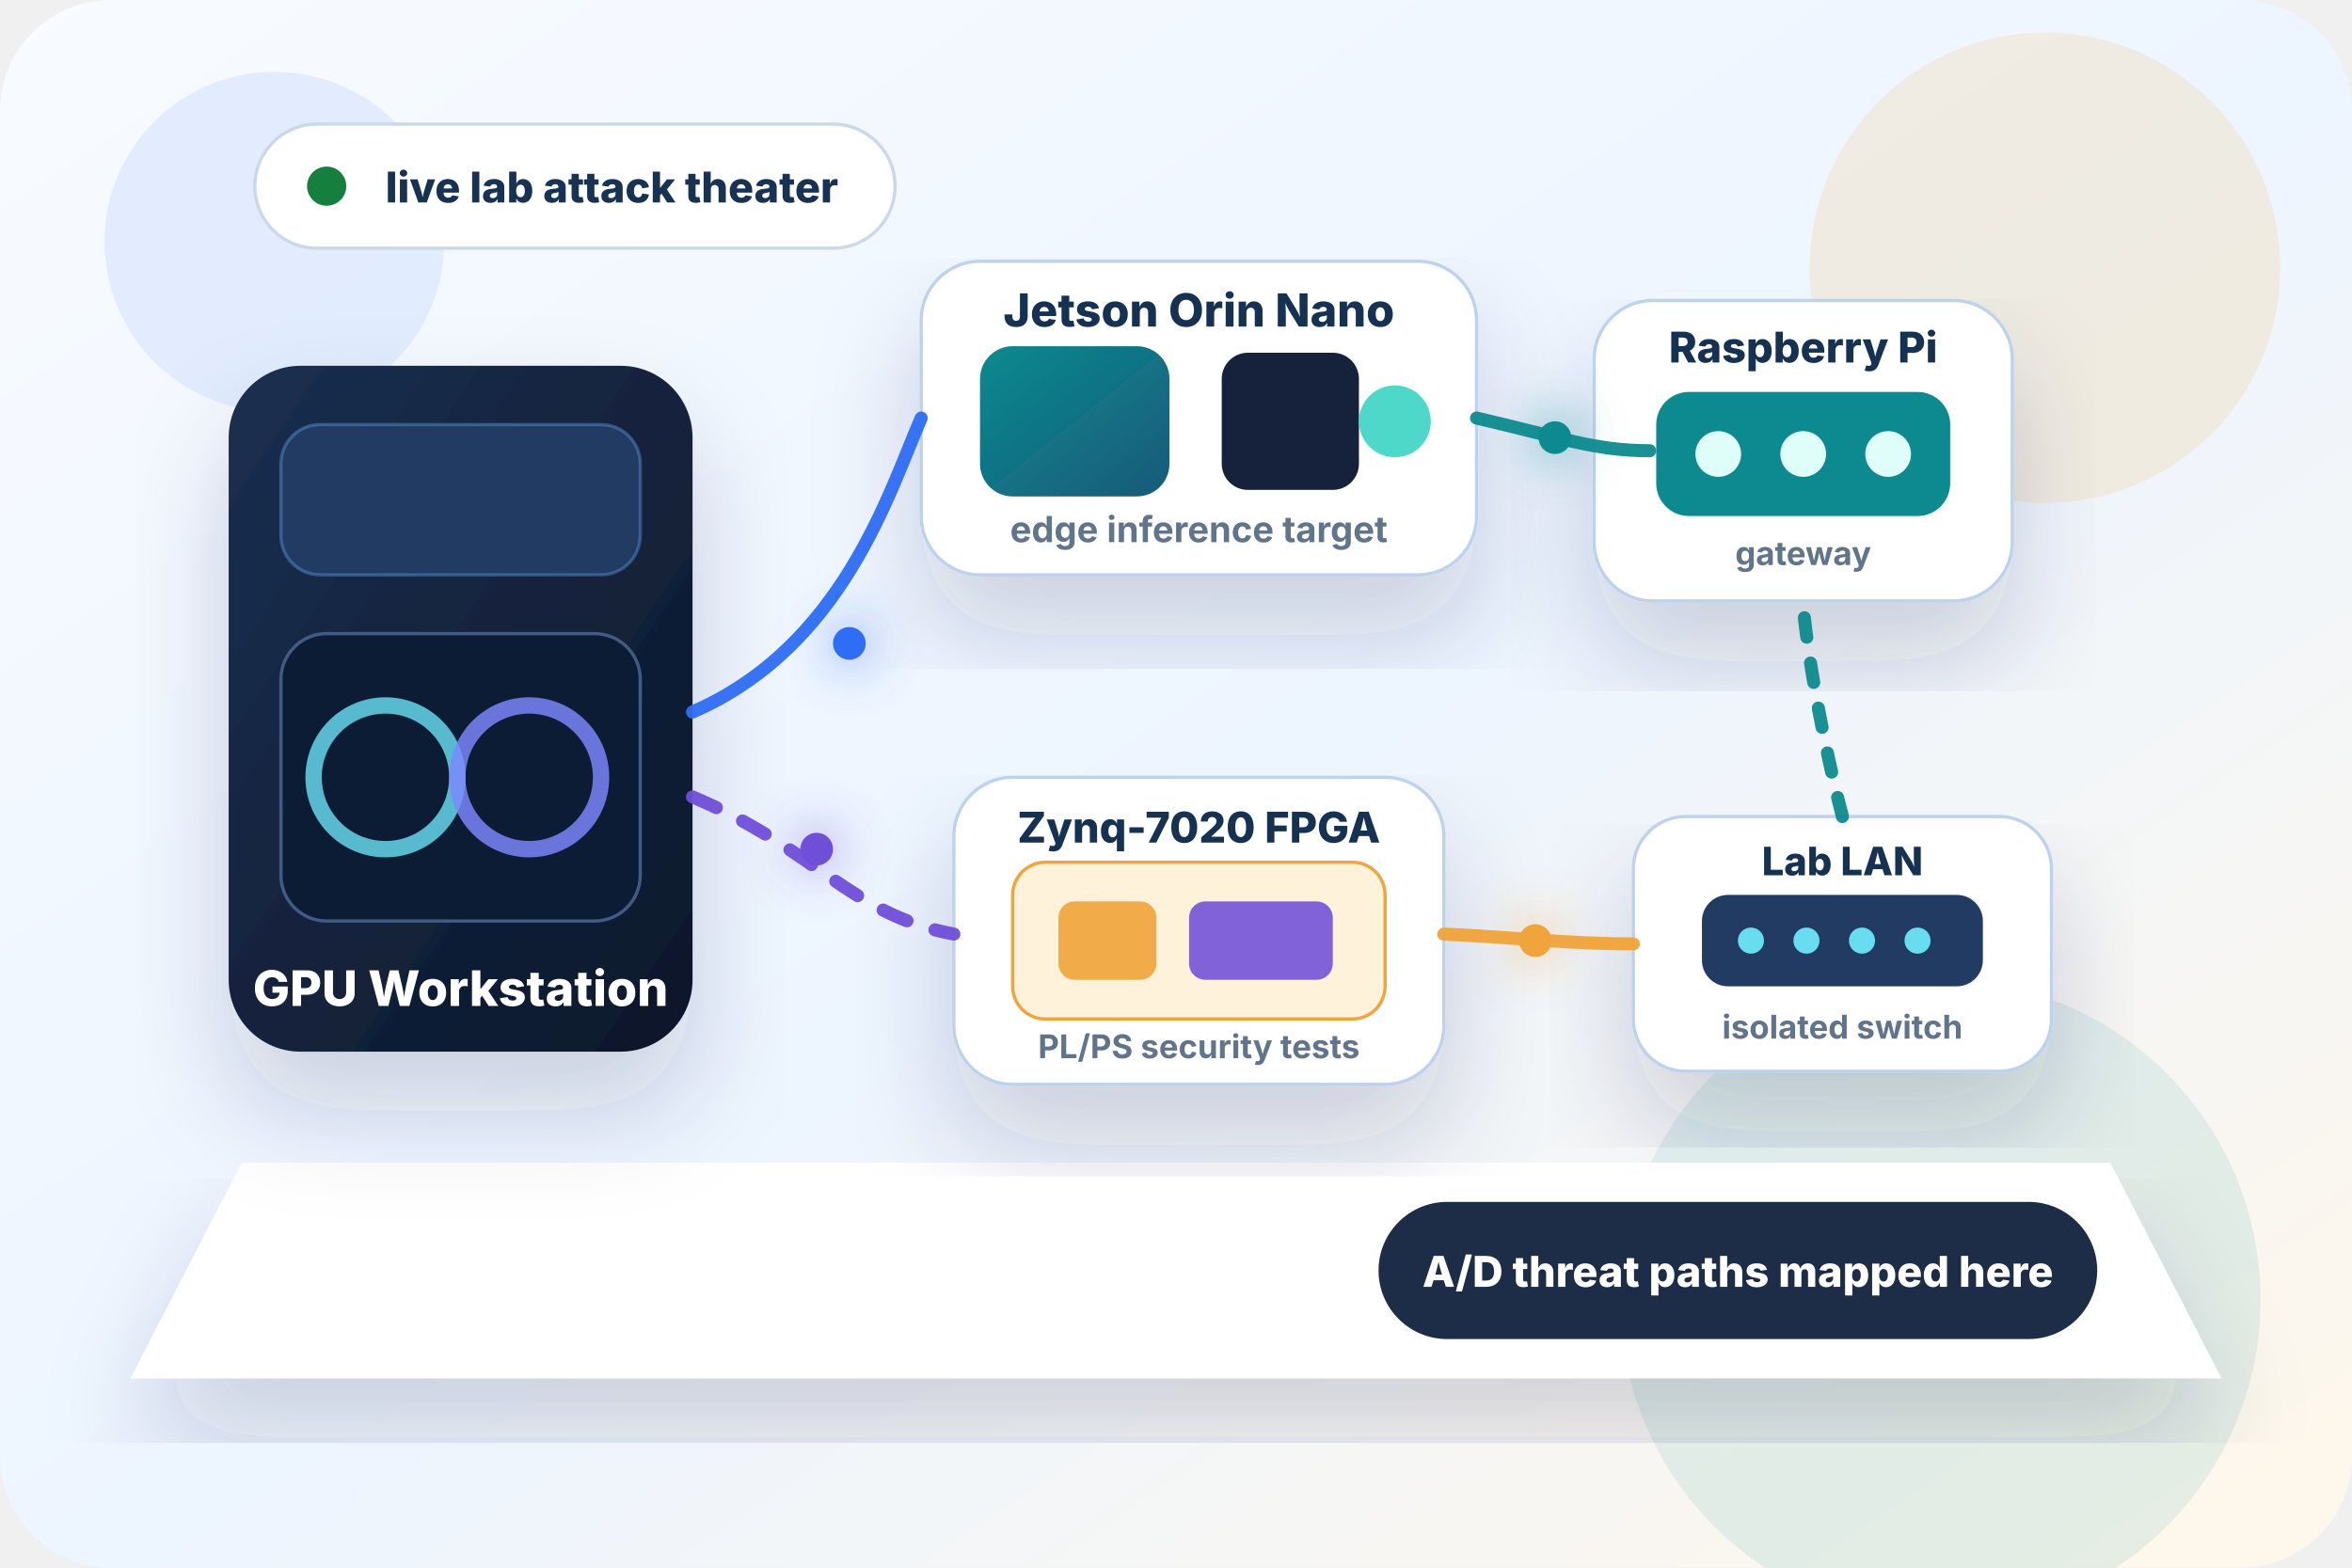
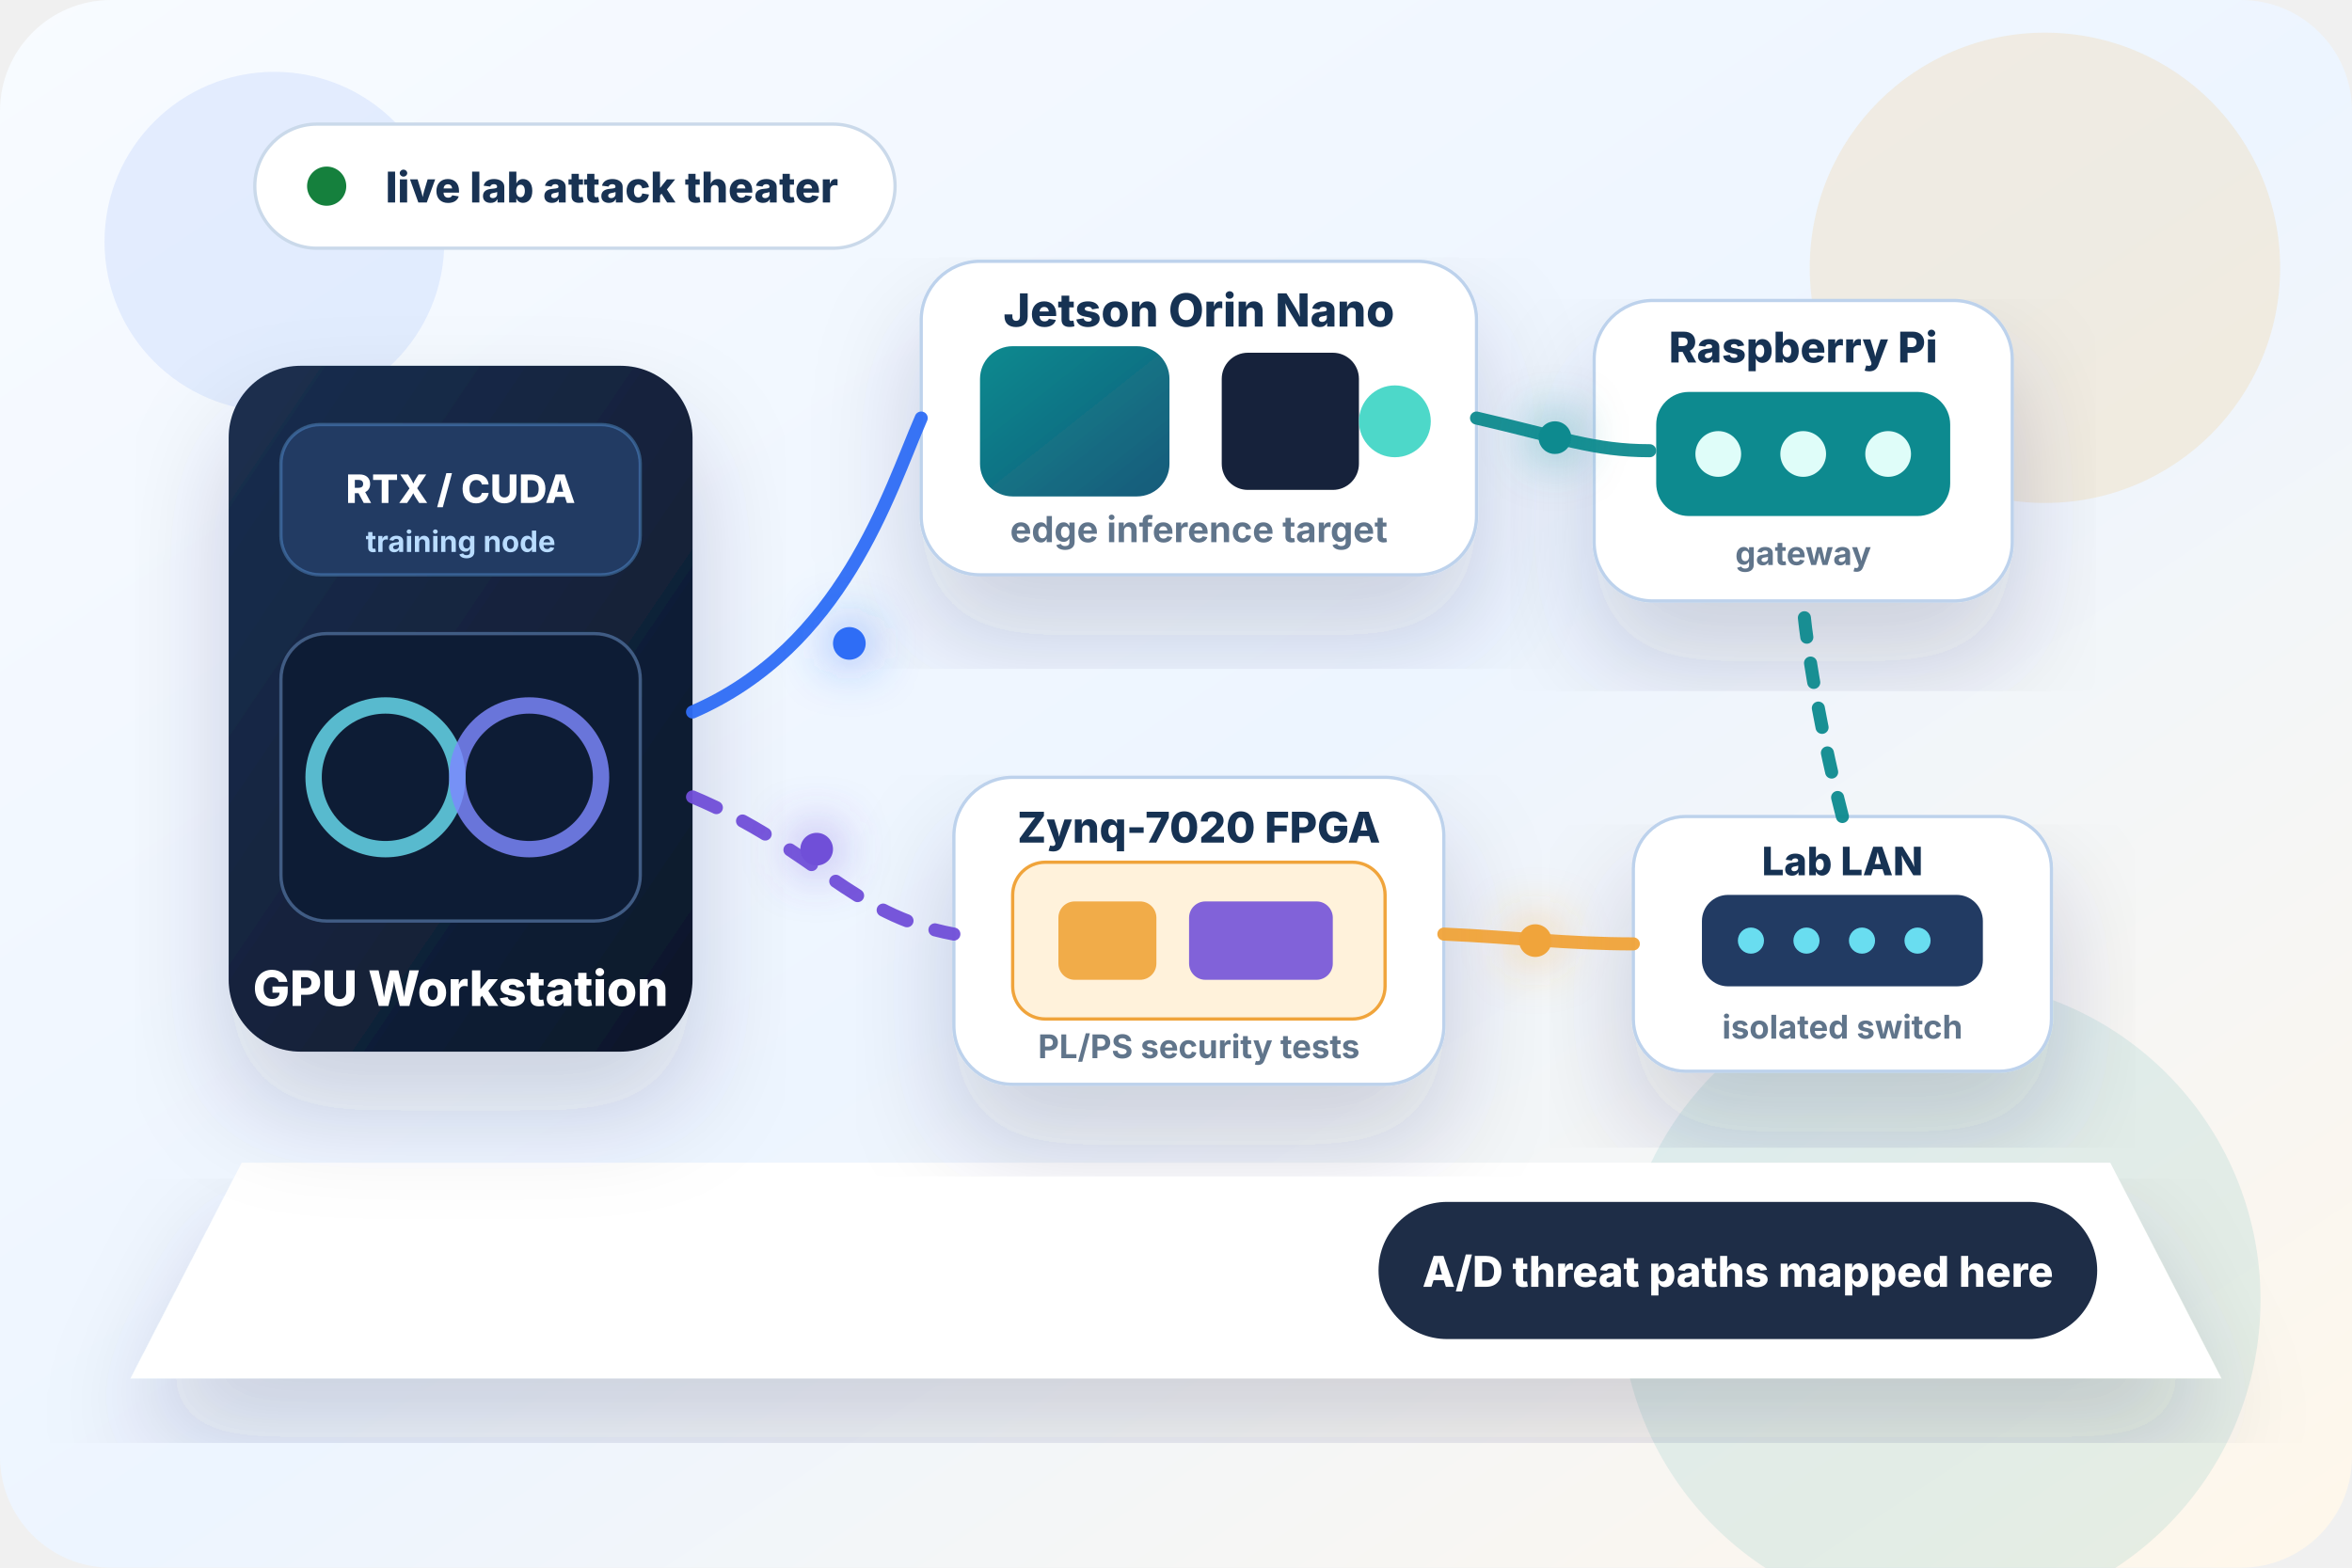
<svg xmlns="http://www.w3.org/2000/svg" width="720" height="480" viewBox="0 0 720 480" role="img" aria-labelledby="title desc">
  <defs>
    <linearGradient id="bg" x1="0" x2="1" y1="0" y2="1">
      <stop offset="0" stop-color="#f8fbff" />
      <stop offset=".52" stop-color="#edf5ff" />
      <stop offset="1" stop-color="#fff7ea" />
    </linearGradient>
    <linearGradient id="desk" x1="0" x2="1">
      <stop offset="0" stop-color="#1f3b73" />
      <stop offset=".55" stop-color="#0f8a8f" />
      <stop offset="1" stop-color="#f0a43a" />
    </linearGradient>
    <linearGradient id="tower" x1="0" x2="1" y1="0" y2="1">
      <stop offset="0" stop-color="#1b2f50" />
      <stop offset="1" stop-color="#0c1729" />
    </linearGradient>
    <linearGradient id="board" x1="0" x2="1" y1="0" y2="1">
      <stop offset="0" stop-color="#0f8a8f" />
      <stop offset="1" stop-color="#145a7a" />
    </linearGradient>
    <filter id="shadow" x="-20%" y="-20%" width="140%" height="150%">
      <feDropShadow dx="0" dy="18" stdDeviation="16" flood-color="#1d3557" flood-opacity=".18" />
    </filter>
    <filter id="softGlow" x="-50%" y="-50%" width="200%" height="200%">
      <feGaussianBlur stdDeviation="8" result="blur" />
      <feMerge>
        <feMergeNode in="blur" />
        <feMergeNode in="SourceGraphic" />
      </feMerge>
    </filter>
  </defs>
  <rect width="720" height="480" rx="34" fill="url(#bg)" />
  <circle cx="84" cy="74" r="52" fill="#2f6df6" opacity=".10" />
  <circle cx="626" cy="82" r="72" fill="#f0b24d" opacity=".16" />
  <circle cx="594" cy="398" r="98" fill="#0f8a8f" opacity=".10" />
  <g filter="url(#shadow)">
    <path d="M74 356h572l34 66H40l34-66Z" fill="#ffffff" />
    <path d="M74 356h572" stroke="url(#desk)" stroke-width="9" stroke-linecap="round" />
  </g>
  <g transform="translate(70 112)" filter="url(#shadow)">
    <rect x="0" y="0" width="142" height="210" rx="22" fill="url(#tower)" />
    <rect x="16" y="18" width="110" height="46" rx="12" fill="#203a64" stroke="#6fb6ff" stroke-opacity=".34" />
+     <text x="71" y="42" text-anchor="middle" font-family="Inter, Arial, sans-serif" font-size="12" font-weight="800" fill="#ffffff">RTX / CUDA</text>
+     <text x="71" y="57" text-anchor="middle" font-family="Inter, Arial, sans-serif" font-size="9" font-weight="700" fill="#b9dcff">training node</text>
    <rect x="16" y="82" width="110" height="88" rx="14" fill="#111e34" stroke="#405b84" />
    <circle cx="48" cy="126" r="22" fill="none" stroke="#69ddf0" stroke-width="5" opacity=".82" />
    <circle cx="92" cy="126" r="22" fill="none" stroke="#7c87ff" stroke-width="5" opacity=".82" />
    <text x="71" y="196" text-anchor="middle" font-family="Inter, Arial, sans-serif" font-size="15" font-weight="800" fill="#ffffff">GPU Workstation</text>
  </g>
  <g transform="translate(282 80)" filter="url(#shadow)">
    <rect x="0" y="0" width="170" height="96" rx="18" fill="#ffffff" stroke="#bdd2ec" />
    <rect x="18" y="26" width="58" height="46" rx="10" fill="url(#board)" />
    <rect x="92" y="28" width="42" height="42" rx="8" fill="#17233a" />
    <circle cx="145" cy="49" r="11" fill="#4ed8c9" />
    <text x="85" y="20" text-anchor="middle" font-family="Inter, Arial, sans-serif" font-size="14" font-weight="800" fill="#183253">Jetson Orin Nano</text>
    <text x="85" y="86" text-anchor="middle" font-family="Inter, Arial, sans-serif" font-size="11" font-weight="700" fill="#61748b">edge inference target</text>
  </g>
  <g transform="translate(488 92)" filter="url(#shadow)">
    <rect x="0" y="0" width="128" height="92" rx="18" fill="#ffffff" stroke="#bdd2ec" />
    <rect x="19" y="28" width="90" height="38" rx="10" fill="#0f8a8f" />
    <circle cx="38" cy="47" r="7" fill="#dffdf9" />
    <circle cx="64" cy="47" r="7" fill="#dffdf9" />
    <circle cx="90" cy="47" r="7" fill="#dffdf9" />
    <text x="64" y="19" text-anchor="middle" font-family="Inter, Arial, sans-serif" font-size="13" font-weight="800" fill="#183253">Raspberry Pi</text>
    <text x="64" y="81" text-anchor="middle" font-family="Inter, Arial, sans-serif" font-size="10" font-weight="700" fill="#61748b">gateway</text>
  </g>
  <g transform="translate(292 238)" filter="url(#shadow)">
    <rect x="0" y="0" width="150" height="94" rx="18" fill="#ffffff" stroke="#bdd2ec" />
    <rect x="18" y="26" width="114" height="48" rx="10" fill="#fff2db" stroke="#f0a43a" />
    <rect x="32" y="38" width="30" height="24" rx="5" fill="#f0a43a" opacity=".9" />
    <rect x="72" y="38" width="44" height="24" rx="5" fill="#704fd8" opacity=".88" />
    <text x="75" y="20" text-anchor="middle" font-family="Inter, Arial, sans-serif" font-size="13" font-weight="800" fill="#183253">Zynq-7020 FPGA</text>
    <text x="75" y="86" text-anchor="middle" font-family="Inter, Arial, sans-serif" font-size="10" font-weight="700" fill="#61748b">PL/PS security tests</text>
  </g>
  <g transform="translate(500 250)" filter="url(#shadow)">
    <rect x="0" y="0" width="128" height="78" rx="16" fill="#ffffff" stroke="#bdd2ec" />
    <rect x="21" y="24" width="86" height="28" rx="8" fill="#203a64" />
    <g fill="#69ddf0">
      <circle cx="36" cy="38" r="4" />
      <circle cx="53" cy="38" r="4" />
      <circle cx="70" cy="38" r="4" />
      <circle cx="87" cy="38" r="4" />
    </g>
    <text x="64" y="18" text-anchor="middle" font-family="Inter, Arial, sans-serif" font-size="12" font-weight="800" fill="#183253">Lab LAN</text>
    <text x="64" y="68" text-anchor="middle" font-family="Inter, Arial, sans-serif" font-size="10" font-weight="700" fill="#61748b">isolated switch</text>
  </g>
  <g fill="none" stroke-linecap="round" stroke-linejoin="round" opacity=".95">
    <path d="M212 218 C258 198 272 151 282 128" stroke="#2f6df6" stroke-width="4" />
    <path d="M452 128 C478 134 488 138 505 138" stroke="#0f8a8f" stroke-width="4" />
    <path d="M442 286 C464 287 480 289 500 289" stroke="#f0a43a" stroke-width="4" />
    <path d="M212 244 C250 260 260 280 292 286" stroke="#704fd8" stroke-width="4" stroke-dasharray="8 9" />
    <path d="M564 250 C556 219 552 190 552 184" stroke="#0f8a8f" stroke-width="4" stroke-dasharray="6 8" />
  </g>
  <g filter="url(#softGlow)">
    <circle cx="260" cy="197" r="5" fill="#2f6df6" />
    <circle cx="476" cy="134" r="5" fill="#0f8a8f" />
    <circle cx="470" cy="288" r="5" fill="#f0a43a" />
    <circle cx="250" cy="260" r="5" fill="#704fd8" />
  </g>
  <g transform="translate(78 38)">
    <rect x="0" y="0" width="196" height="38" rx="19" fill="#ffffff" stroke="#cad9ea" />
    <circle cx="22" cy="19" r="6" fill="#15803d" />
    <text x="40" y="24" font-family="Inter, Arial, sans-serif" font-size="13" font-weight="800" fill="#183253">live lab attack theater</text>
  </g>
  <g transform="translate(422 368)">
    <rect x="0" y="0" width="220" height="42" rx="21" fill="#10203b" opacity=".94" />
    <text x="110" y="26" text-anchor="middle" font-family="Inter, Arial, sans-serif" font-size="13" font-weight="800" fill="#ffffff">A/D threat paths mapped here</text>
  </g>
</svg>
